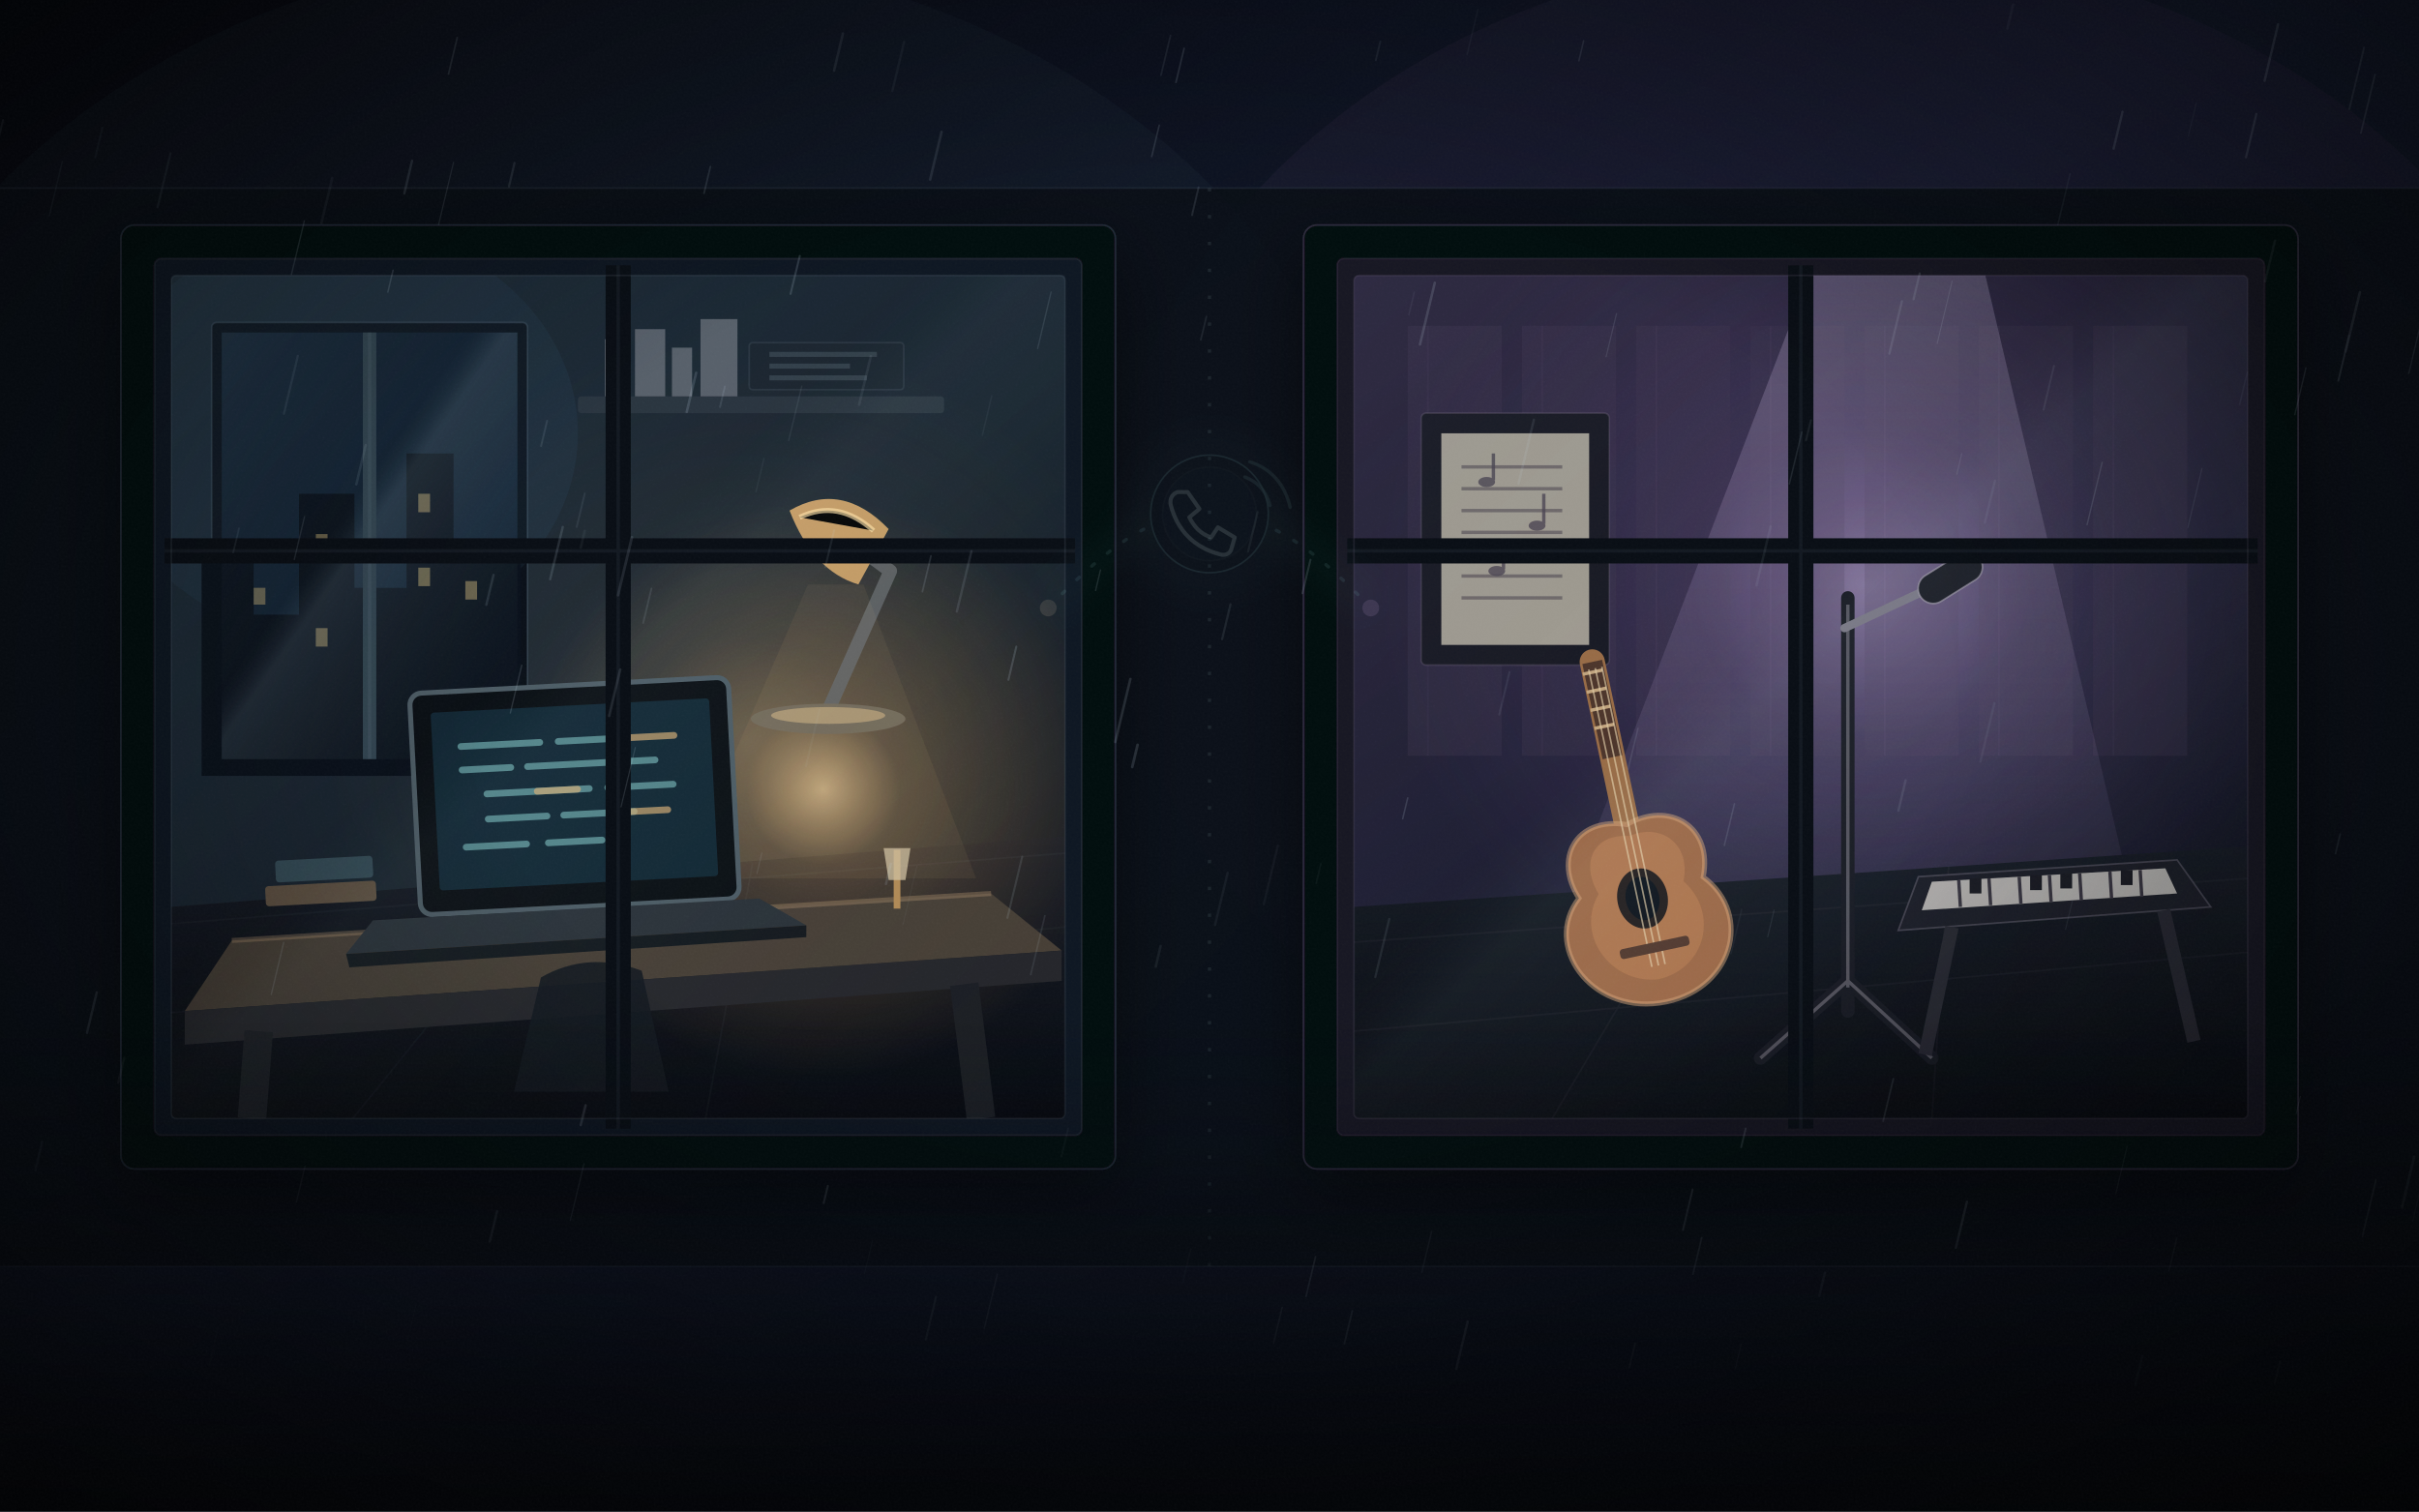
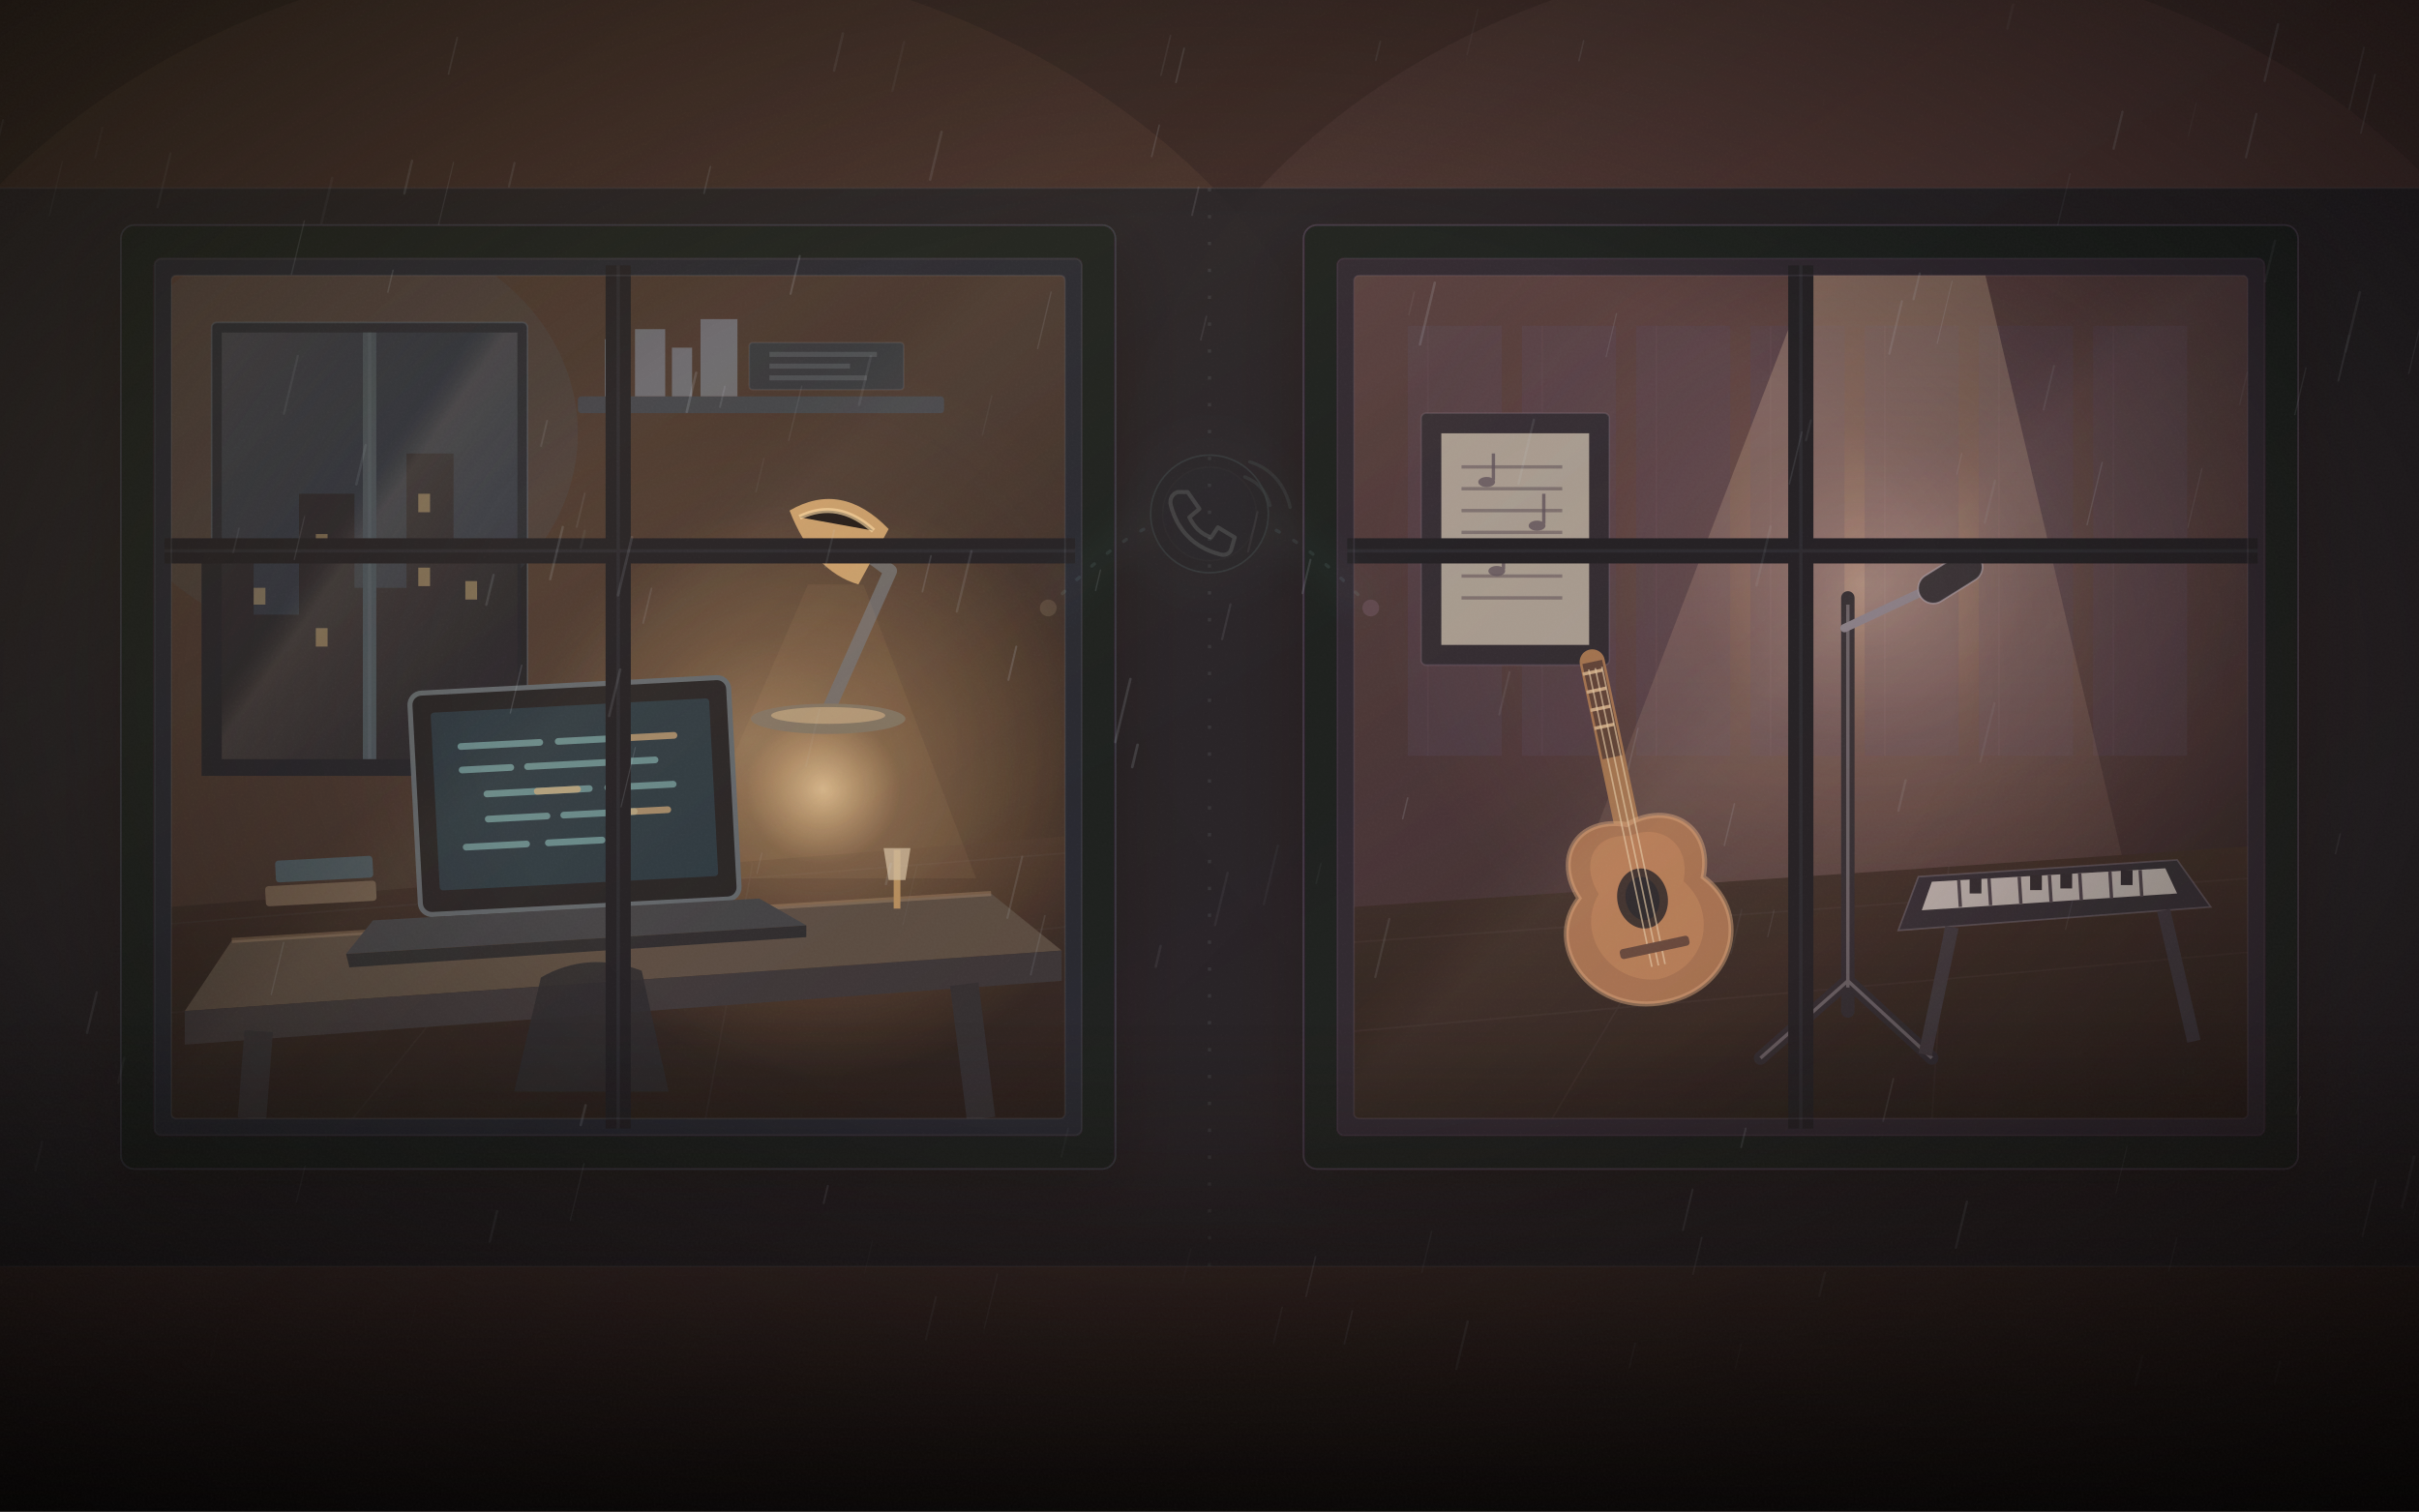
<svg xmlns="http://www.w3.org/2000/svg" viewBox="0 0 1440 900" preserveAspectRatio="xMidYMid slice" role="img" aria-labelledby="title desc">
  <defs>
    <linearGradient id="night" x1="0" y1="0" x2="1" y2="1">
-       <stop stop-color="#03060d" />
-       <stop offset=".46" stop-color="#11182c" />
-       <stop offset="1" stop-color="#070b13" />
+       <stop stop-color="#120d0c" />
+       <stop offset=".46" stop-color="#2b1c1c" />
+       <stop offset="1" stop-color="#160f0e" />
    </linearGradient>
    <linearGradient id="dawn" x1="0" y1="0" x2="0" y2="1">
-       <stop stop-color="#ba786f" stop-opacity=".3" />
-       <stop offset=".48" stop-color="#5c4c68" stop-opacity=".12" />
-       <stop offset="1" stop-color="#07101b" stop-opacity="0" />
+       <stop stop-color="#e2a276" stop-opacity=".36" />
+       <stop offset=".48" stop-color="#8b5e5e" stop-opacity=".15" />
+       <stop offset="1" stop-color="#17110f" stop-opacity="0" />
+     </linearGradient>
+     <linearGradient id="warmWash" x1="0" y1="0" x2="1" y2="1">
+       <stop stop-color="#efb77d" stop-opacity=".2" />
+       <stop offset=".5" stop-color="#dca18c" stop-opacity=".13" />
+       <stop offset="1" stop-color="#c98370" stop-opacity=".18" />
    </linearGradient>
    <linearGradient id="leftRoom" x1="0" y1="0" x2=".85" y2="1">
-       <stop stop-color="#1e2d3a" />
-       <stop offset=".55" stop-color="#17232e" />
-       <stop offset="1" stop-color="#0a111a" />
+       <stop stop-color="#3b2c24" />
+       <stop offset=".55" stop-color="#2a211d" />
+       <stop offset="1" stop-color="#15100e" />
    </linearGradient>
    <linearGradient id="rightRoom" x1=".2" y1="0" x2=".8" y2="1">
-       <stop stop-color="#29233a" />
-       <stop offset=".58" stop-color="#1c1d31" />
-       <stop offset="1" stop-color="#0b101b" />
+       <stop stop-color="#3b292c" />
+       <stop offset=".58" stop-color="#2b2025" />
+       <stop offset="1" stop-color="#171114" />
    </linearGradient>
    <linearGradient id="floor" x1="0" y1="0" x2="0" y2="1">
-       <stop stop-color="#141923" />
-       <stop offset="1" stop-color="#06090f" />
+       <stop stop-color="#261c18" />
+       <stop offset="1" stop-color="#0e0b0a" />
    </linearGradient>
    <linearGradient id="glass" x1="0" y1="0" x2="1" y2="1">
-       <stop stop-color="#6f9ab5" stop-opacity=".13" />
-       <stop offset=".42" stop-color="#2a3f55" stop-opacity=".05" />
-       <stop offset=".48" stop-color="#b4d9e7" stop-opacity=".14" />
-       <stop offset="1" stop-color="#0c1521" stop-opacity=".03" />
+       <stop stop-color="#d5b497" stop-opacity=".13" />
+       <stop offset=".42" stop-color="#62483f" stop-opacity=".05" />
+       <stop offset=".48" stop-color="#f4d7b6" stop-opacity=".13" />
+       <stop offset="1" stop-color="#211512" stop-opacity=".03" />
    </linearGradient>
    <linearGradient id="spotlight" x1="0" y1="0" x2="0" y2="1">
-       <stop stop-color="#eadcff" stop-opacity=".24" />
-       <stop offset="1" stop-color="#b793d5" stop-opacity="0" />
+       <stop stop-color="#ffe0b6" stop-opacity=".27" />
+       <stop offset="1" stop-color="#d9a18b" stop-opacity="0" />
    </linearGradient>
    <linearGradient id="bottomShade" x1="0" y1="0" x2="0" y2="1">
-       <stop stop-color="#04070d" stop-opacity="0" />
-       <stop offset=".56" stop-color="#04070d" stop-opacity=".5" />
-       <stop offset="1" stop-color="#03050a" stop-opacity=".96" />
+       <stop stop-color="#100b09" stop-opacity="0" />
+       <stop offset=".56" stop-color="#100b09" stop-opacity=".46" />
+       <stop offset="1" stop-color="#0b0807" stop-opacity=".94" />
    </linearGradient>
    <radialGradient id="lampGlow">
-       <stop stop-color="#ffd89b" stop-opacity=".7" />
-       <stop offset=".26" stop-color="#f4b96f" stop-opacity=".26" />
+       <stop stop-color="#ffe0a8" stop-opacity=".78" />
+       <stop offset=".26" stop-color="#f4bd78" stop-opacity=".3" />
      <stop offset="1" stop-color="#e6a053" stop-opacity="0" />
    </radialGradient>
    <radialGradient id="stageGlow">
-       <stop stop-color="#e5c4ff" stop-opacity=".42" />
-       <stop offset=".35" stop-color="#b887e1" stop-opacity=".15" />
-       <stop offset="1" stop-color="#8c62bc" stop-opacity="0" />
+       <stop stop-color="#ffd8bd" stop-opacity=".48" />
+       <stop offset=".35" stop-color="#dda088" stop-opacity=".18" />
+       <stop offset="1" stop-color="#aa6e63" stop-opacity="0" />
    </radialGradient>
    <radialGradient id="vignette" cx=".5" cy=".45" r=".72">
      <stop offset=".42" stop-color="#000" stop-opacity="0" />
      <stop offset="1" stop-color="#000" stop-opacity=".66" />
    </radialGradient>
    <filter id="blur8" x="-50%" y="-50%" width="200%" height="200%">
      <feGaussianBlur stdDeviation="8" />
    </filter>
    <filter id="blur24" x="-50%" y="-50%" width="200%" height="200%">
      <feGaussianBlur stdDeviation="24" />
    </filter>
    <filter id="shadow" x="-30%" y="-30%" width="160%" height="160%">
      <feDropShadow dx="0" dy="16" stdDeviation="22" flood-color="#000" flood-opacity=".55" />
    </filter>
    <filter id="grain">
      <feTurbulence type="fractalNoise" baseFrequency=".72" numOctaves="3" seed="27" stitchTiles="stitch" />
      <feColorMatrix type="saturate" values="0" />
      <feComponentTransfer>
        <feFuncA type="table" tableValues="0 .075" />
      </feComponentTransfer>
    </filter>
    <clipPath id="leftClip">
      <rect x="102" y="164" width="532" height="502" rx="3" />
    </clipPath>
    <clipPath id="rightClip">
      <rect x="806" y="164" width="532" height="502" rx="3" />
    </clipPath>
  </defs>
  <rect width="1440" height="900" fill="url(#night)" />
-   <ellipse cx="360" cy="340" rx="460" ry="370" fill="#45627b" opacity=".07" />
-   <ellipse cx="1100" cy="330" rx="440" ry="360" fill="#765087" opacity=".08" />
+   <ellipse cx="360" cy="340" rx="460" ry="370" fill="#b47b58" opacity=".09" />
+   <ellipse cx="1100" cy="330" rx="440" ry="360" fill="#a86c6c" opacity=".1" />
  <path d="M0 112H1440V754H0Z" fill="#080d15" opacity=".9" />
  <path d="M0 112H1440M0 754H1440" stroke="#6d8296" stroke-opacity=".14" />
  <g filter="url(#shadow)">
    <rect x="72" y="134" width="592" height="562" rx="8" fill="#05090f" stroke="#344250" stroke-opacity=".55" />
    <rect x="92" y="154" width="552" height="522" rx="4" fill="#111923" stroke="#637484" stroke-opacity=".18" />
    <rect x="776" y="134" width="592" height="562" rx="8" fill="#05090f" stroke="#454057" stroke-opacity=".58" />
    <rect x="796" y="154" width="552" height="522" rx="4" fill="#171522" stroke="#756887" stroke-opacity=".18" />
  </g>
  <g opacity="1">
    <g clip-path="url(#leftClip)">
      <rect x="102" y="164" width="532" height="502" fill="url(#leftRoom)" />
      <ellipse cx="444" cy="440" rx="250" ry="240" fill="url(#lampGlow)" opacity=".26" />
      <path d="M102 540L634 498V666H102Z" fill="url(#floor)" />
      <path d="M102 550L634 508M102 603L634 552M210 666L328 520M420 666L448 514" stroke="#80909a" stroke-opacity=".06" />
      <rect x="126" y="192" width="188" height="266" rx="3" fill="#080e16" stroke="#4b5d6b" stroke-opacity=".5" />
      <rect x="132" y="198" width="176" height="254" fill="#0d1a28" />
      <ellipse cx="202" cy="258" rx="142" ry="124" fill="#345574" opacity=".14" />
      <path d="M120 410V332H151V366H178V294H211V350H242V270H270V324H310V462H120Z" fill="#080f19" />
      <path d="M151 350H158V360H151ZM188 318H195V329H188ZM249 294H256V305H249ZM277 346H284V357H277ZM188 374H195V385H188ZM249 338H256V349H249Z" fill="#d5b878" opacity=".48" />
      <rect x="132" y="198" width="176" height="254" fill="url(#glass)" />
      <path d="M220 198V452M132 326H308" stroke="#334652" stroke-width="8" />
      <path d="M220 198V452M132 326H308" stroke="#8295a1" stroke-opacity=".12" stroke-width="2" />
      <rect x="344" y="236" width="218" height="10" rx="2" fill="#29343e" />
      <path d="M360 202H374V236H360ZM378 196H396V236H378ZM400 207H412V236H400ZM417 190H439V236H417Z" fill="#58606a" />
      <rect x="446" y="204" width="92" height="28" rx="2" fill="#1a252f" stroke="#83919a" stroke-opacity=".15" />
      <path d="M458 211H522M458 218H506M458 225H516" stroke="#8b9ba3" stroke-opacity=".22" stroke-width="3" />
      <ellipse cx="490" cy="470" rx="176" ry="172" fill="url(#lampGlow)" />
      <path d="M493 423L530 340M530 340L500 318" stroke="#5b5e60" stroke-width="8" stroke-linecap="round" />
      <path d="M470 304Q501 286 529 315L511 348Q484 340 470 304Z" fill="#c59b63" />
      <path d="M476 308Q499 297 520 316" stroke="#ffe0a4" stroke-opacity=".65" stroke-width="3" />
      <ellipse cx="493" cy="428" rx="46" ry="9" fill="#6c6558" />
      <ellipse cx="493" cy="426" rx="34" ry="5" fill="#d3b785" opacity=".55" />
      <path d="M481 348L405 523H581L514 348Z" fill="#f2bd78" opacity=".065" />
      <path d="M138 560L590 532L632 566L110 602Z" fill="#463e35" />
      <path d="M110 602L632 566V584L110 622Z" fill="#24252a" />
      <path d="M154 614L150 666M574 586L584 666" stroke="#1a1d23" stroke-width="17" />
      <path d="M138 560L590 532" stroke="#b49670" stroke-opacity=".35" stroke-width="3" />
      <rect x="247" y="408" width="190" height="132" rx="7" fill="#080d12" stroke="#4c5b64" stroke-width="3" transform="rotate(-3 342 474)" />
      <rect x="259" y="420" width="166" height="106" rx="2" fill="#102633" transform="rotate(-3 342 474)" />
      <g transform="rotate(-3 342 474)" stroke-linecap="round">
        <path d="M276 441H323M334 441H368M276 455H305M315 455H391M290 470H351M362 470H401M290 485H325M335 485H377M276 501H312M325 501H357" stroke="#75b6b6" stroke-opacity=".65" stroke-width="4" />
        <path d="M374 441H403M320 470H344M367 485H397" stroke="#d1aa72" stroke-opacity=".7" stroke-width="4" />
      </g>
      <path d="M222 548L452 535L480 551L206 568Z" fill="#293138" />
      <path d="M206 568L480 551V558L208 576Z" fill="#12181d" />
      <rect x="158" y="526" width="66" height="12" rx="2" fill="#5f5142" transform="rotate(-3 191 532)" />
      <rect x="164" y="511" width="58" height="13" rx="2" fill="#344b56" transform="rotate(-3 193 518)" />
      <path d="M534 506V541" stroke="#b28a55" stroke-width="4" />
      <path d="M526 505H542L539 524H529Z" fill="#d2c2a1" opacity=".75" />
      <path d="M322 582Q350 566 382 578L398 650H306Z" fill="#11171e" opacity=".88" />
    </g>
  </g>
  <g opacity="1">
    <g clip-path="url(#rightClip)">
      <rect x="806" y="164" width="532" height="502" fill="url(#rightRoom)" />
      <ellipse cx="1110" cy="348" rx="290" ry="268" fill="url(#stageGlow)" />
      <g opacity=".32">
        <path d="M838 194H894V450H838ZM906 194H962V450H906ZM974 194H1030V450H974ZM1042 194H1098V450H1042ZM1110 194H1166V450H1110ZM1178 194H1234V450H1178ZM1246 194H1302V450H1246Z" fill="#40344f" />
        <path d="M850 194V450M918 194V450M986 194V450M1054 194V450M1122 194V450M1190 194V450M1258 194V450" stroke="#9a82aa" stroke-opacity=".18" />
      </g>
      <path d="M1080 156H1180L1300 666H884Z" fill="url(#spotlight)" />
      <ellipse cx="1115" cy="626" rx="218" ry="44" fill="#c5a0dc" opacity=".07" filter="url(#blur8)" />
      <path d="M806 540L1338 504V666H806Z" fill="url(#floor)" />
      <path d="M806 561L1338 523M806 614L1338 567M924 666L1008 524M1150 666L1160 516" stroke="#a392b1" stroke-opacity=".055" />
      <rect x="846" y="246" width="112" height="150" rx="3" fill="#171822" stroke="#76677f" stroke-opacity=".32" />
      <rect x="858" y="258" width="88" height="126" fill="#d6cdbc" opacity=".72" />
      <path d="M870 278H930M870 291H930M870 304H930M870 317H930M870 330H930M870 343H930M870 356H930" stroke="#554f55" stroke-opacity=".65" stroke-width="2" />
      <g fill="#4a4350" opacity=".8">
        <ellipse cx="885" cy="287" rx="5" ry="3" />
        <ellipse cx="915" cy="313" rx="5" ry="3" />
        <ellipse cx="891" cy="340" rx="5" ry="3" />
        <path d="M889 286V270M919 312V294M895 339V321" stroke="#4a4350" stroke-width="2" />
      </g>
      <path d="M1100 356V602M1100 584L1048 630M1100 584L1150 630" stroke="#151720" stroke-width="8" stroke-linecap="round" />
      <path d="M1100 360V588M1100 584L1048 630M1100 584L1150 630" stroke="#85828d" stroke-opacity=".55" stroke-width="2" />
      <path d="M1098 374L1162 344" stroke="#777482" stroke-width="5" stroke-linecap="round" />
      <rect x="1152" y="323" width="18" height="42" rx="9" fill="#171922" stroke="#a29baa" stroke-opacity=".65" transform="rotate(58 1161 344)" />
      <g transform="translate(900 378) scale(1) rotate(-12 70 130)">
        <path d="M72 14V144" stroke="#9a6c45" stroke-width="15" stroke-linecap="round" />
        <path d="M66 14H78V72H66Z" fill="#4d3429" />
        <path d="M65 20H77M65 31H77M65 42H77M65 53H77" stroke="#c5a67e" stroke-width="2" />
        <path d="M72 113C43 102 25 124 35 150C8 173 27 218 69 221C113 224 135 181 110 153C122 125 100 104 72 113Z" fill="#9c6744" stroke="#d4a276" stroke-opacity=".5" stroke-width="3" />
        <path d="M72 120C51 114 40 130 47 150C28 171 43 204 71 207C100 207 115 176 98 153C107 132 92 116 72 120Z" fill="#b87b50" opacity=".65" />
        <ellipse cx="72" cy="158" rx="15" ry="18" fill="#211b1b" />
        <ellipse cx="72" cy="158" rx="10" ry="13" fill="#0b1119" />
        <path d="M69 18V199M73 18V199M77 18V199" stroke="#e3d0aa" stroke-opacity=".65" />
        <rect x="52" y="185" width="42" height="6" rx="2" fill="#50362b" />
      </g>
      <g transform="translate(1142 500)">
        <path d="M0 22L154 12L174 40L-12 54Z" fill="#191b25" stroke="#6d6879" stroke-opacity=".5" />
        <path d="M8 25L147 17L154 32L2 42Z" fill="#d3d0ca" opacity=".82" />
        <path d="M24 24L25 40M42 23L43 39M60 22L61 38M78 21L79 37M96 20L97 36M114 19L115 35M132 18L133 34" stroke="#36333e" stroke-width="2" />
        <path d="M34 23L34 32M70 21L70 30M88 20L88 29M124 18L124 27" stroke="#171820" stroke-width="7" />
        <path d="M20 52L4 128M146 42L164 120" stroke="#252630" stroke-width="8" />
      </g>
      <rect x="806" y="164" width="532" height="502" fill="url(#glass)" opacity=".42" />
    </g>
  </g>
  <rect x="102" y="164" width="532" height="502" fill="url(#glass)" opacity=".32" />
  <path d="M368 158V672M98 328H640M1072 158V672M802 328H1344" stroke="#080d14" stroke-width="15" />
  <path d="M368 158V672M98 328H640M1072 158V672M802 328H1344" stroke="#607080" stroke-opacity=".12" stroke-width="2" />
  <rect x="102" y="164" width="532" height="502" rx="3" fill="none" stroke="#9aabba" stroke-opacity=".12" />
  <rect x="806" y="164" width="532" height="502" rx="3" fill="none" stroke="#aa9bb8" stroke-opacity=".12" />
  <g stroke="#c5d8e5" stroke-linecap="round" opacity="0.2">
    <line x1="-29.7" y1="452.2" x2="-34.8" y2="473.5" stroke-width="1.0" opacity="0.45" />
    <line x1="1337.8" y1="221.6" x2="1333.2" y2="240.8" stroke-width="0.9" opacity="0.35" />
    <line x1="501.8" y1="19.9" x2="496.5" y2="42.1" stroke-width="1.5" opacity="0.49" />
    <line x1="422.9" y1="99.2" x2="419.1" y2="115.1" stroke-width="1.0" opacity="0.72" />
    <line x1="378.2" y1="445.1" x2="369.7" y2="480.4" stroke-width="0.7" opacity="0.75" />
    <line x1="310.6" y1="396.1" x2="303.8" y2="424.5" stroke-width="0.8" opacity="0.81" />
    <line x1="838.0" y1="475.1" x2="835.0" y2="487.5" stroke-width="0.9" opacity="0.77" />
    <line x1="1263.5" y1="66.6" x2="1258.2" y2="88.5" stroke-width="1.4" opacity="0.76" />
    <line x1="975.1" y1="433.7" x2="969.2" y2="458.0" stroke-width="0.9" opacity="0.58" />
    <line x1="1413.8" y1="44.4" x2="1405.4" y2="79.2" stroke-width="1.0" opacity="0.71" />
    <line x1="1013.0" y1="737.0" x2="1007.8" y2="758.7" stroke-width="1.0" opacity="0.66" />
    <line x1="713.5" y1="111.5" x2="709.6" y2="128.1" stroke-width="1.1" opacity="0.61" />
    <line x1="608.5" y1="510.1" x2="599.7" y2="546.5" stroke-width="1.2" opacity="0.62" />
    <line x1="476.1" y1="152.4" x2="470.6" y2="175.0" stroke-width="1.2" opacity="0.84" />
    <line x1="748.6" y1="304.9" x2="743.0" y2="328.4" stroke-width="1.3" opacity="0.40" />
    <line x1="780.1" y1="333.3" x2="775.3" y2="353.2" stroke-width="1.2" opacity="0.72" />
    <line x1="496.6" y1="315.6" x2="491.3" y2="337.6" stroke-width="1.2" opacity="0.49" />
    <line x1="1466.5" y1="720.0" x2="1460.2" y2="746.4" stroke-width="1.6" opacity="0.84" />
    <line x1="414.4" y1="222.0" x2="408.8" y2="245.3" stroke-width="1.5" opacity="0.82" />
    <line x1="1232.3" y1="103.5" x2="1225.0" y2="133.7" stroke-width="0.9" opacity="0.34" />
    <line x1="730.8" y1="519.7" x2="723.3" y2="550.8" stroke-width="1.4" opacity="0.30" />
    <line x1="622.0" y1="545.3" x2="613.6" y2="580.3" stroke-width="1.0" opacity="0.50" />
    <line x1="1162.1" y1="167.2" x2="1153.2" y2="204.5" stroke-width="0.6" opacity="0.77" />
    <line x1="1072.6" y1="257.3" x2="1065.2" y2="288.1" stroke-width="0.9" opacity="0.54" />
    <line x1="655.1" y1="339.4" x2="652.2" y2="351.6" stroke-width="0.8" opacity="0.67" />
    <line x1="217.7" y1="265.0" x2="212.1" y2="288.4" stroke-width="1.5" opacity="0.57" />
    <line x1="1393.1" y1="496.6" x2="1390.3" y2="508.2" stroke-width="1.0" opacity="0.47" />
    <line x1="672.9" y1="404.3" x2="663.9" y2="441.8" stroke-width="1.5" opacity="0.74" />
    <line x1="1369.4" y1="652.8" x2="1366.9" y2="663.2" stroke-width="0.6" opacity="0.56" />
    <line x1="25.1" y1="679.9" x2="21.0" y2="697.0" stroke-width="1.4" opacity="0.32" />
    <line x1="763.2" y1="778.6" x2="758.1" y2="799.9" stroke-width="1.0" opacity="0.60" />
    <line x1="1455.4" y1="345.4" x2="1449.1" y2="371.8" stroke-width="1.4" opacity="0.64" />
    <line x1="1007.6" y1="708.2" x2="1001.8" y2="732.5" stroke-width="1.1" opacity="0.70" />
    <line x1="487.8" y1="422.7" x2="479.8" y2="456.0" stroke-width="1.2" opacity="0.25" />
    <line x1="783.1" y1="748.3" x2="777.5" y2="771.9" stroke-width="1.0" opacity="0.80" />
    <line x1="1266.2" y1="682.7" x2="1259.5" y2="710.8" stroke-width="0.7" opacity="0.39" />
    <line x1="625.7" y1="173.9" x2="617.7" y2="207.5" stroke-width="0.8" opacity="0.59" />
    <line x1="1187.6" y1="286.2" x2="1181.5" y2="311.3" stroke-width="1.4" opacity="0.36" />
    <line x1="1056.1" y1="541.9" x2="1052.3" y2="557.8" stroke-width="0.7" opacity="0.47" />
    <line x1="690.9" y1="563.3" x2="688.0" y2="575.6" stroke-width="1.5" opacity="0.37" />
    <line x1="873.7" y1="786.9" x2="866.9" y2="815.1" stroke-width="1.4" opacity="0.84" />
    <line x1="1187.3" y1="418.6" x2="1178.9" y2="453.5" stroke-width="1.4" opacity="0.32" />
    <line x1="827.0" y1="547.2" x2="818.7" y2="581.8" stroke-width="1.3" opacity="0.51" />
    <line x1="453.5" y1="507.9" x2="450.6" y2="520.1" stroke-width="0.6" opacity="0.54" />
    <line x1="1354.3" y1="143.2" x2="1348.4" y2="167.5" stroke-width="1.4" opacity="0.37" />
    <line x1="272.2" y1="22.4" x2="267.0" y2="44.0" stroke-width="1.0" opacity="0.69" />
    <line x1="538.2" y1="25.0" x2="531.2" y2="54.2" stroke-width="1.4" opacity="0.30" />
    <line x1="1039.2" y1="671.9" x2="1036.5" y2="683.1" stroke-width="1.1" opacity="0.78" />
    <line x1="1170.9" y1="715.5" x2="1164.3" y2="743.0" stroke-width="1.4" opacity="0.76" />
    <line x1="1036.5" y1="800.4" x2="1033.1" y2="814.6" stroke-width="0.6" opacity="0.62" />
    <line x1="-5.9" y1="19.5" x2="-14.2" y2="54.1" stroke-width="1.2" opacity="0.60" />
    <line x1="387.8" y1="350.4" x2="382.9" y2="370.9" stroke-width="1.1" opacity="0.58" />
    <line x1="181.3" y1="307.6" x2="175.2" y2="333.1" stroke-width="0.8" opacity="0.61" />
    <line x1="1467.7" y1="634.7" x2="1460.1" y2="666.1" stroke-width="0.8" opacity="0.52" />
    <line x1="1032.5" y1="478.6" x2="1026.5" y2="503.4" stroke-width="0.9" opacity="0.65" />
    <line x1="973.4" y1="799.8" x2="969.9" y2="814.4" stroke-width="1.0" opacity="0.60" />
    <line x1="325.7" y1="250.5" x2="322.1" y2="265.6" stroke-width="1.1" opacity="0.58" />
    <line x1="168.9" y1="561.1" x2="161.5" y2="592.1" stroke-width="0.8" opacity="0.70" />
    <line x1="518.4" y1="212.2" x2="511.4" y2="241.0" stroke-width="1.5" opacity="0.40" />
    <line x1="1086.3" y1="757.8" x2="1083.0" y2="771.6" stroke-width="1.4" opacity="0.50" />
    <line x1="1167.8" y1="270.1" x2="1164.9" y2="282.3" stroke-width="0.7" opacity="0.54" />
    <line x1="197.8" y1="106.0" x2="191.3" y2="132.9" stroke-width="1.5" opacity="0.31" />
    <line x1="854.1" y1="168.4" x2="845.3" y2="205.1" stroke-width="1.5" opacity="0.79" />
    <line x1="1441.1" y1="707.0" x2="1436.2" y2="727.3" stroke-width="0.7" opacity="0.35" />
    <line x1="1407.3" y1="28.3" x2="1398.5" y2="65.0" stroke-width="1.1" opacity="0.63" />
    <line x1="376.2" y1="319.8" x2="367.9" y2="354.4" stroke-width="1.6" opacity="0.61" />
    <line x1="1453.1" y1="816.8" x2="1446.6" y2="843.9" stroke-width="0.7" opacity="0.75" />
    <line x1="677.2" y1="443.5" x2="674.0" y2="456.7" stroke-width="1.6" opacity="0.76" />
    <line x1="177.3" y1="211.9" x2="169.0" y2="246.4" stroke-width="1.3" opacity="0.50" />
    <line x1="732.5" y1="359.8" x2="727.5" y2="380.6" stroke-width="1.3" opacity="0.48" />
    <line x1="1414.4" y1="702.4" x2="1406.3" y2="736.2" stroke-width="1.0" opacity="0.61" />
    <line x1="61.0" y1="76.0" x2="56.7" y2="93.9" stroke-width="1.2" opacity="0.28" />
    <line x1="554.2" y1="331.0" x2="549.1" y2="352.3" stroke-width="1.0" opacity="0.68" />
    <line x1="1142.8" y1="162.8" x2="1139.1" y2="178.2" stroke-width="1.3" opacity="0.71" />
    <line x1="1078.0" y1="250.3" x2="1075.1" y2="262.1" stroke-width="1.2" opacity="0.42" />
    <line x1="101.5" y1="91.3" x2="93.8" y2="123.4" stroke-width="1.3" opacity="0.39" />
    <line x1="1127.1" y1="642.3" x2="1121.0" y2="667.6" stroke-width="1.0" opacity="0.60" />
    <line x1="142.3" y1="314.6" x2="138.8" y2="329.0" stroke-width="1.0" opacity="0.45" />
    <line x1="181.2" y1="131.5" x2="173.5" y2="163.4" stroke-width="0.8" opacity="0.71" />
    <line x1="1468.4" y1="660.1" x2="1461.3" y2="689.3" stroke-width="1.1" opacity="0.74" />
    <line x1="593.7" y1="758.7" x2="585.9" y2="791.0" stroke-width="0.8" opacity="0.55" />
    <line x1="821.7" y1="24.7" x2="819.0" y2="35.9" stroke-width="1.1" opacity="0.44" />
    <line x1="348.6" y1="658.1" x2="345.7" y2="669.9" stroke-width="1.5" opacity="0.82" />
    <line x1="708.8" y1="743.9" x2="704.2" y2="763.0" stroke-width="1.1" opacity="0.21" />
    <line x1="519.4" y1="738.6" x2="514.7" y2="758.2" stroke-width="0.6" opacity="0.24" />
    <line x1="57.6" y1="590.8" x2="51.8" y2="615.0" stroke-width="1.4" opacity="0.59" />
    <line x1="557.2" y1="772.2" x2="551.1" y2="797.7" stroke-width="1.2" opacity="0.62" />
    <line x1="37.1" y1="96.1" x2="29.4" y2="128.3" stroke-width="0.8" opacity="0.34" />
    <line x1="805.0" y1="780.5" x2="800.3" y2="800.1" stroke-width="1.1" opacity="0.82" />
    <line x1="431.5" y1="230.1" x2="428.6" y2="242.4" stroke-width="1.1" opacity="0.58" />
    <line x1="578.3" y1="328.2" x2="569.6" y2="364.1" stroke-width="1.4" opacity="0.61" />
    <line x1="913.1" y1="249.9" x2="904.0" y2="287.8" stroke-width="1.4" opacity="0.50" />
    <line x1="1398.4" y1="199.8" x2="1392.0" y2="226.7" stroke-width="1.1" opacity="0.69" />
    <line x1="270.0" y1="96.6" x2="261.1" y2="133.7" stroke-width="0.7" opacity="0.63" />
    <line x1="73.9" y1="630.0" x2="70.4" y2="644.6" stroke-width="1.4" opacity="0.32" />
    <line x1="962.3" y1="186.7" x2="956.1" y2="212.4" stroke-width="0.7" opacity="0.58" />
    <line x1="477.3" y1="229.9" x2="469.5" y2="262.3" stroke-width="0.8" opacity="0.42" />
    <line x1="1132.2" y1="179.4" x2="1124.7" y2="210.6" stroke-width="1.3" opacity="0.70" />
    <line x1="718.2" y1="188.4" x2="714.8" y2="202.4" stroke-width="1.0" opacity="0.48" />
    <line x1="1442.9" y1="184.9" x2="1433.9" y2="222.4" stroke-width="0.8" opacity="0.60" />
    <line x1="942.7" y1="24.3" x2="939.9" y2="36.2" stroke-width="0.9" opacity="0.61" />
    <line x1="690.1" y1="74.5" x2="685.6" y2="93.2" stroke-width="0.9" opacity="0.77" />
    <line x1="530.3" y1="514.3" x2="527.4" y2="526.4" stroke-width="1.4" opacity="0.64" />
    <line x1="696.8" y1="21.1" x2="691.1" y2="44.8" stroke-width="1.0" opacity="0.49" />
    <line x1="1356.1" y1="14.5" x2="1348.1" y2="48.1" stroke-width="1.4" opacity="0.82" />
    <line x1="545.8" y1="515.8" x2="537.5" y2="550.6" stroke-width="0.6" opacity="0.24" />
    <line x1="786.3" y1="514.3" x2="783.5" y2="526.0" stroke-width="1.0" opacity="0.23" />
    <line x1="1295.8" y1="737.2" x2="1291.1" y2="756.9" stroke-width="0.8" opacity="0.41" />
    <line x1="1437.1" y1="688.8" x2="1429.9" y2="719.0" stroke-width="1.6" opacity="0.49" />
    <line x1="1222.7" y1="217.9" x2="1216.5" y2="244.0" stroke-width="1.1" opacity="0.51" />
    <line x1="852.2" y1="733.4" x2="846.4" y2="757.5" stroke-width="0.9" opacity="0.43" />
    <line x1="1134.4" y1="464.6" x2="1130.1" y2="482.7" stroke-width="1.4" opacity="0.52" />
    <line x1="335.0" y1="313.8" x2="327.5" y2="344.9" stroke-width="1.4" opacity="0.74" />
    <line x1="1233.6" y1="536.7" x2="1229.6" y2="553.4" stroke-width="0.7" opacity="0.41" />
    <line x1="841.9" y1="174.0" x2="838.7" y2="187.4" stroke-width="0.9" opacity="0.32" />
    <line x1="590.4" y1="235.7" x2="584.8" y2="259.0" stroke-width="0.9" opacity="0.26" />
    <line x1="247.8" y1="776.2" x2="242.2" y2="799.7" stroke-width="0.6" opacity="0.21" />
    <line x1="898.6" y1="400.2" x2="892.5" y2="425.5" stroke-width="1.2" opacity="0.44" />
    <line x1="1054.0" y1="313.5" x2="1045.6" y2="348.6" stroke-width="1.4" opacity="0.39" />
    <line x1="760.7" y1="503.5" x2="752.3" y2="538.5" stroke-width="1.3" opacity="0.24" />
    <line x1="306.3" y1="97.0" x2="303.0" y2="111.0" stroke-width="1.3" opacity="0.63" />
    <line x1="1.8" y1="71.4" x2="-7.0" y2="108.1" stroke-width="1.1" opacity="0.46" />
    <line x1="1307.5" y1="61.1" x2="1302.7" y2="81.0" stroke-width="0.7" opacity="0.34" />
    <line x1="293.8" y1="342.3" x2="289.5" y2="360.1" stroke-width="1.4" opacity="0.64" />
    <line x1="348.1" y1="316.1" x2="345.7" y2="326.1" stroke-width="1.5" opacity="0.29" />
    <line x1="1251.4" y1="275.3" x2="1242.4" y2="312.5" stroke-width="0.8" opacity="0.78" />
    <line x1="369.2" y1="398.7" x2="362.6" y2="426.3" stroke-width="1.5" opacity="0.63" />
    <line x1="129.8" y1="790.7" x2="124.6" y2="812.6" stroke-width="1.0" opacity="0.20" />
    <line x1="1372.7" y1="219.0" x2="1366.1" y2="246.9" stroke-width="0.8" opacity="0.62" />
    <line x1="-6.0" y1="509.6" x2="-11.6" y2="532.6" stroke-width="0.9" opacity="0.54" />
    <line x1="234.0" y1="160.9" x2="230.9" y2="173.9" stroke-width="0.9" opacity="0.83" />
    <line x1="879.8" y1="5.6" x2="873.3" y2="32.6" stroke-width="0.8" opacity="0.29" />
    <line x1="1404.8" y1="174.0" x2="1396.3" y2="209.3" stroke-width="1.5" opacity="0.60" />
    <line x1="245.3" y1="95.7" x2="240.7" y2="115.2" stroke-width="1.4" opacity="0.72" />
    <line x1="1275.3" y1="807.5" x2="1271.1" y2="824.8" stroke-width="1.4" opacity="0.54" />
    <line x1="1036.8" y1="541.5" x2="1030.4" y2="567.9" stroke-width="0.9" opacity="0.26" />
    <line x1="1357.3" y1="810.6" x2="1354.2" y2="823.5" stroke-width="1.2" opacity="0.63" />
    <line x1="635.9" y1="671.9" x2="631.8" y2="688.7" stroke-width="1.1" opacity="0.21" />
    <line x1="348.1" y1="293.8" x2="343.3" y2="313.8" stroke-width="1.1" opacity="0.45" />
    <line x1="492.8" y1="706.1" x2="490.3" y2="716.4" stroke-width="1.2" opacity="0.73" />
    <line x1="704.9" y1="28.8" x2="700.0" y2="49.1" stroke-width="1.0" opacity="0.78" />
    <line x1="1343.2" y1="67.9" x2="1337.0" y2="93.7" stroke-width="1.3" opacity="0.76" />
    <line x1="560.5" y1="78.5" x2="553.7" y2="106.9" stroke-width="1.5" opacity="0.60" />
    <line x1="1310.8" y1="278.9" x2="1302.4" y2="314.1" stroke-width="0.7" opacity="0.52" />
    <line x1="347.7" y1="692.8" x2="339.5" y2="726.7" stroke-width="0.7" opacity="0.56" />
    <line x1="1198.3" y1="2.9" x2="1195.0" y2="16.9" stroke-width="1.6" opacity="0.32" />
    <line x1="605.0" y1="385.0" x2="600.3" y2="404.8" stroke-width="1.2" opacity="0.84" />
    <line x1="454.8" y1="272.9" x2="450.0" y2="292.9" stroke-width="0.8" opacity="0.29" />
    <line x1="181.6" y1="694.4" x2="176.5" y2="715.6" stroke-width="0.8" opacity="0.36" />
    <line x1="295.9" y1="721.2" x2="291.6" y2="739.2" stroke-width="1.4" opacity="0.58" />
  </g>
  <path d="M720 112V754" stroke="#b2d9d7" stroke-opacity=".1" stroke-width="2" stroke-dasharray="2 14" />
  <g opacity="0.15">
    <path d="M624 362C672 312 695 306 720 306C745 306 772 315 816 362" fill="none" stroke="#76d4d3" stroke-opacity=".16" stroke-width="20" filter="url(#blur8)" />
    <path d="M624 362C672 312 695 306 720 306C745 306 772 315 816 362" fill="none" stroke="#8ad7d6" stroke-opacity=".75" stroke-width="2" stroke-dasharray="2 10" stroke-linecap="round" />
    <circle cx="624" cy="362" r="5" fill="#d6c49e" />
    <circle cx="816" cy="362" r="5" fill="#c2a4da" />
    <circle cx="720" cy="306" r="52" fill="#82d9d5" opacity=".1" filter="url(#blur8)" />
    <circle cx="720" cy="306" r="35" fill="#0b1821" stroke="#8ad7d6" stroke-opacity=".75" />
    <circle cx="720" cy="306" r="28" fill="#10242c" stroke="#d1f2eb" stroke-opacity=".12" />
    <path d="M707 293L714 303L708 308C711 314 715 318 721 320L725 314L735 320L733 327C732 330 729 331 726 330C711 326 701 316 697 301C696 297 698 294 701 293Z" fill="none" stroke="#c7eeea" stroke-width="2.4" stroke-linecap="round" stroke-linejoin="round" />
    <path d="M741 284C749 287 754 293 756 301M744 275C757 279 765 289 768 302" fill="none" stroke="#91d8d4" stroke-opacity=".6" stroke-width="2" stroke-linecap="round" />
  </g>
+   <rect width="1440" height="900" fill="url(#warmWash)" />
  <rect y="606" width="1440" height="294" fill="url(#bottomShade)" />
  <rect width="1440" height="900" fill="url(#vignette)" />
  <rect width="1440" height="900" filter="url(#grain)" opacity=".38" />
</svg>
